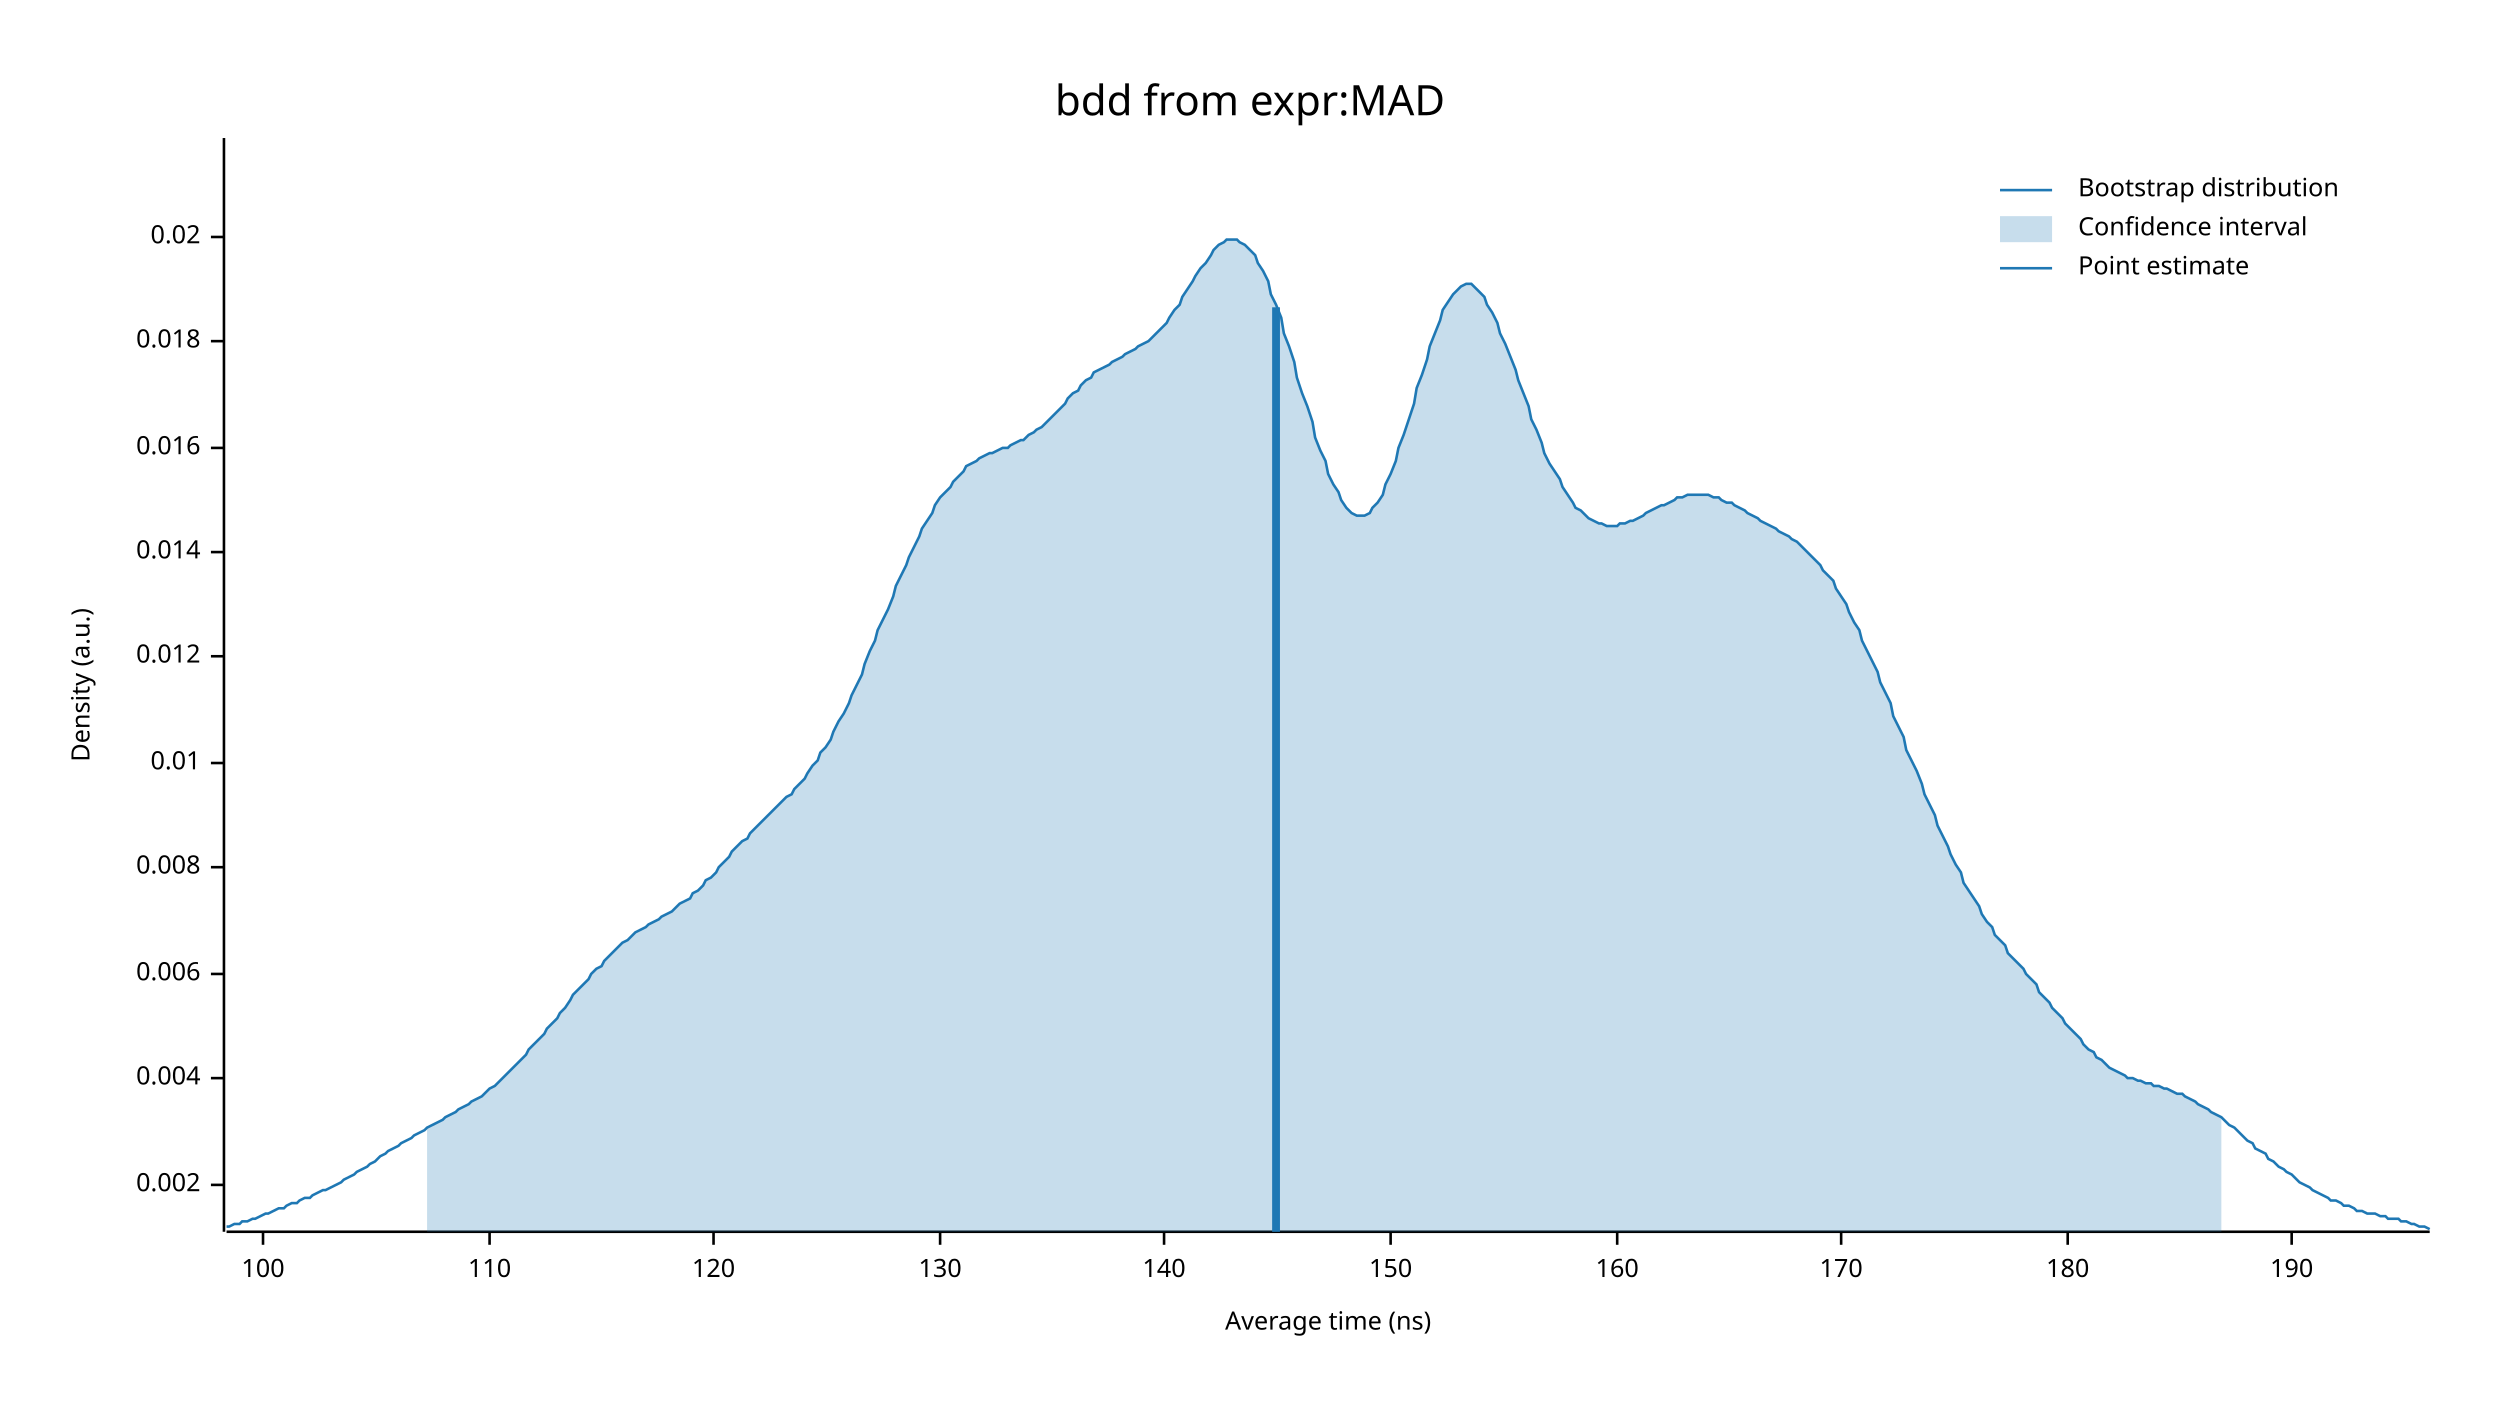
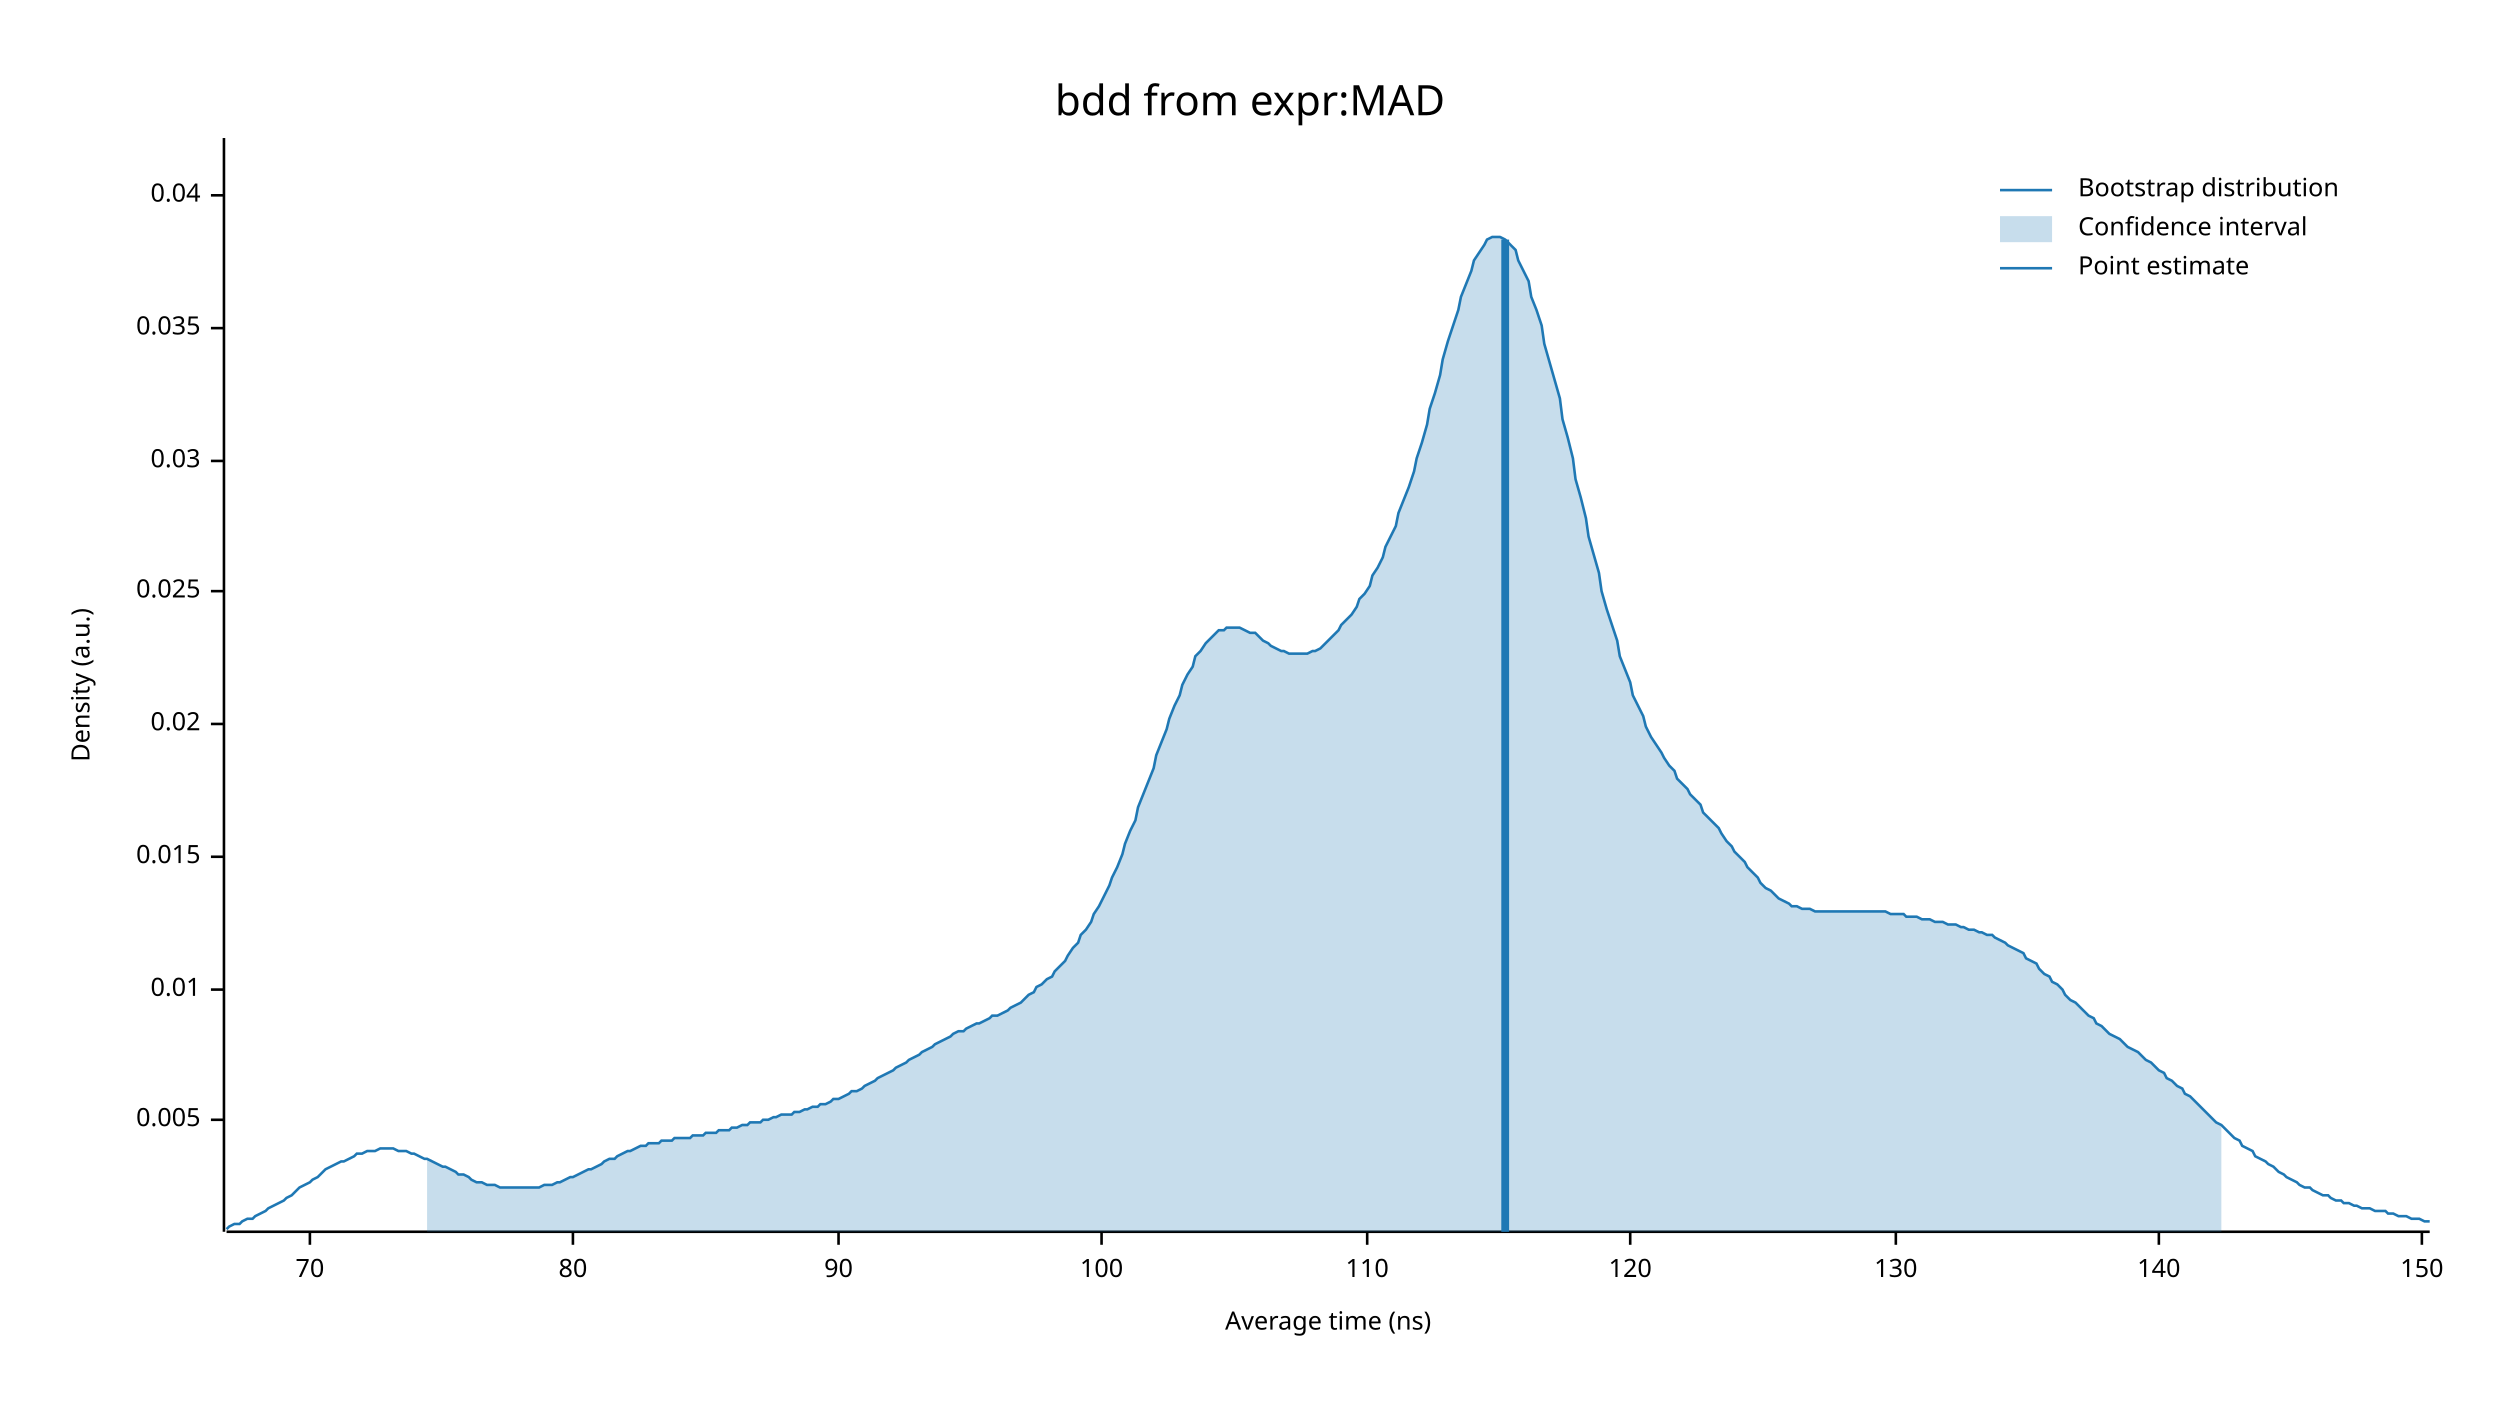
<svg xmlns="http://www.w3.org/2000/svg" width="960" height="540" viewBox="0 0 960 540">
  <text x="480" y="32" dy="0.76em" text-anchor="middle" font-family="sans-serif" font-size="16.129" opacity="1" fill="#000000">
bdd from expr:MAD
</text>
  <text x="27" y="263" dy="0.76em" text-anchor="middle" font-family="sans-serif" font-size="9.677" opacity="1" fill="#000000" transform="rotate(270, 27, 263)">
Density (a.u.)
</text>
  <text x="510" y="513" dy="-0.5ex" text-anchor="middle" font-family="sans-serif" font-size="9.677" opacity="1" fill="#000000">
Average time (ns)
</text>
  <polyline fill="none" opacity="1" stroke="#000000" stroke-width="1" points="86,53 86,473 " />
-   <text x="77" y="455" dy="0.5ex" text-anchor="end" font-family="sans-serif" font-size="9.677" opacity="1" fill="#000000">
- 0.002
+   <text x="77" y="430" dy="0.5ex" text-anchor="end" font-family="sans-serif" font-size="9.677" opacity="1" fill="#000000">
+ 0.005
</text>
-   <polyline fill="none" opacity="1" stroke="#000000" stroke-width="1" points="81,455 86,455 " />
-   <text x="77" y="414" dy="0.5ex" text-anchor="end" font-family="sans-serif" font-size="9.677" opacity="1" fill="#000000">
- 0.004
- </text>
-   <polyline fill="none" opacity="1" stroke="#000000" stroke-width="1" points="81,414 86,414 " />
-   <text x="77" y="374" dy="0.5ex" text-anchor="end" font-family="sans-serif" font-size="9.677" opacity="1" fill="#000000">
- 0.006
- </text>
-   <polyline fill="none" opacity="1" stroke="#000000" stroke-width="1" points="81,374 86,374 " />
-   <text x="77" y="333" dy="0.5ex" text-anchor="end" font-family="sans-serif" font-size="9.677" opacity="1" fill="#000000">
- 0.008
- </text>
-   <polyline fill="none" opacity="1" stroke="#000000" stroke-width="1" points="81,333 86,333 " />
-   <text x="77" y="293" dy="0.5ex" text-anchor="end" font-family="sans-serif" font-size="9.677" opacity="1" fill="#000000">
+   <polyline fill="none" opacity="1" stroke="#000000" stroke-width="1" points="81,430 86,430 " />
+   <text x="77" y="380" dy="0.5ex" text-anchor="end" font-family="sans-serif" font-size="9.677" opacity="1" fill="#000000">
0.01
</text>
-   <polyline fill="none" opacity="1" stroke="#000000" stroke-width="1" points="81,293 86,293 " />
-   <text x="77" y="252" dy="0.5ex" text-anchor="end" font-family="sans-serif" font-size="9.677" opacity="1" fill="#000000">
- 0.012
+   <polyline fill="none" opacity="1" stroke="#000000" stroke-width="1" points="81,380 86,380 " />
+   <text x="77" y="329" dy="0.5ex" text-anchor="end" font-family="sans-serif" font-size="9.677" opacity="1" fill="#000000">
+ 0.015
</text>
-   <polyline fill="none" opacity="1" stroke="#000000" stroke-width="1" points="81,252 86,252 " />
-   <text x="77" y="212" dy="0.5ex" text-anchor="end" font-family="sans-serif" font-size="9.677" opacity="1" fill="#000000">
- 0.014
- </text>
-   <polyline fill="none" opacity="1" stroke="#000000" stroke-width="1" points="81,212 86,212 " />
-   <text x="77" y="172" dy="0.5ex" text-anchor="end" font-family="sans-serif" font-size="9.677" opacity="1" fill="#000000">
- 0.016
- </text>
-   <polyline fill="none" opacity="1" stroke="#000000" stroke-width="1" points="81,172 86,172 " />
-   <text x="77" y="131" dy="0.5ex" text-anchor="end" font-family="sans-serif" font-size="9.677" opacity="1" fill="#000000">
- 0.018
- </text>
-   <polyline fill="none" opacity="1" stroke="#000000" stroke-width="1" points="81,131 86,131 " />
-   <text x="77" y="91" dy="0.5ex" text-anchor="end" font-family="sans-serif" font-size="9.677" opacity="1" fill="#000000">
+   <polyline fill="none" opacity="1" stroke="#000000" stroke-width="1" points="81,329 86,329 " />
+   <text x="77" y="278" dy="0.5ex" text-anchor="end" font-family="sans-serif" font-size="9.677" opacity="1" fill="#000000">
0.02
</text>
-   <polyline fill="none" opacity="1" stroke="#000000" stroke-width="1" points="81,91 86,91 " />
+   <polyline fill="none" opacity="1" stroke="#000000" stroke-width="1" points="81,278 86,278 " />
+   <text x="77" y="227" dy="0.5ex" text-anchor="end" font-family="sans-serif" font-size="9.677" opacity="1" fill="#000000">
+ 0.025
+ </text>
+   <polyline fill="none" opacity="1" stroke="#000000" stroke-width="1" points="81,227 86,227 " />
+   <text x="77" y="177" dy="0.5ex" text-anchor="end" font-family="sans-serif" font-size="9.677" opacity="1" fill="#000000">
+ 0.03
+ </text>
+   <polyline fill="none" opacity="1" stroke="#000000" stroke-width="1" points="81,177 86,177 " />
+   <text x="77" y="126" dy="0.5ex" text-anchor="end" font-family="sans-serif" font-size="9.677" opacity="1" fill="#000000">
+ 0.035
+ </text>
+   <polyline fill="none" opacity="1" stroke="#000000" stroke-width="1" points="81,126 86,126 " />
+   <text x="77" y="75" dy="0.5ex" text-anchor="end" font-family="sans-serif" font-size="9.677" opacity="1" fill="#000000">
+ 0.04
+ </text>
+   <polyline fill="none" opacity="1" stroke="#000000" stroke-width="1" points="81,75 86,75 " />
  <polyline fill="none" opacity="1" stroke="#000000" stroke-width="1" points="87,473 933,473 " />
-   <text x="101" y="483" dy="0.76em" text-anchor="middle" font-family="sans-serif" font-size="9.677" opacity="1" fill="#000000">
+   <text x="119" y="483" dy="0.76em" text-anchor="middle" font-family="sans-serif" font-size="9.677" opacity="1" fill="#000000">
+ 70
+ </text>
+   <polyline fill="none" opacity="1" stroke="#000000" stroke-width="1" points="119,473 119,478 " />
+   <text x="220" y="483" dy="0.76em" text-anchor="middle" font-family="sans-serif" font-size="9.677" opacity="1" fill="#000000">
+ 80
+ </text>
+   <polyline fill="none" opacity="1" stroke="#000000" stroke-width="1" points="220,473 220,478 " />
+   <text x="322" y="483" dy="0.76em" text-anchor="middle" font-family="sans-serif" font-size="9.677" opacity="1" fill="#000000">
+ 90
+ </text>
+   <polyline fill="none" opacity="1" stroke="#000000" stroke-width="1" points="322,473 322,478 " />
+   <text x="423" y="483" dy="0.76em" text-anchor="middle" font-family="sans-serif" font-size="9.677" opacity="1" fill="#000000">
100
</text>
-   <polyline fill="none" opacity="1" stroke="#000000" stroke-width="1" points="101,473 101,478 " />
-   <text x="188" y="483" dy="0.76em" text-anchor="middle" font-family="sans-serif" font-size="9.677" opacity="1" fill="#000000">
+   <polyline fill="none" opacity="1" stroke="#000000" stroke-width="1" points="423,473 423,478 " />
+   <text x="525" y="483" dy="0.76em" text-anchor="middle" font-family="sans-serif" font-size="9.677" opacity="1" fill="#000000">
110
</text>
-   <polyline fill="none" opacity="1" stroke="#000000" stroke-width="1" points="188,473 188,478 " />
-   <text x="274" y="483" dy="0.76em" text-anchor="middle" font-family="sans-serif" font-size="9.677" opacity="1" fill="#000000">
+   <polyline fill="none" opacity="1" stroke="#000000" stroke-width="1" points="525,473 525,478 " />
+   <text x="626" y="483" dy="0.76em" text-anchor="middle" font-family="sans-serif" font-size="9.677" opacity="1" fill="#000000">
120
</text>
-   <polyline fill="none" opacity="1" stroke="#000000" stroke-width="1" points="274,473 274,478 " />
-   <text x="361" y="483" dy="0.76em" text-anchor="middle" font-family="sans-serif" font-size="9.677" opacity="1" fill="#000000">
+   <polyline fill="none" opacity="1" stroke="#000000" stroke-width="1" points="626,473 626,478 " />
+   <text x="728" y="483" dy="0.76em" text-anchor="middle" font-family="sans-serif" font-size="9.677" opacity="1" fill="#000000">
130
</text>
-   <polyline fill="none" opacity="1" stroke="#000000" stroke-width="1" points="361,473 361,478 " />
-   <text x="447" y="483" dy="0.76em" text-anchor="middle" font-family="sans-serif" font-size="9.677" opacity="1" fill="#000000">
+   <polyline fill="none" opacity="1" stroke="#000000" stroke-width="1" points="728,473 728,478 " />
+   <text x="829" y="483" dy="0.76em" text-anchor="middle" font-family="sans-serif" font-size="9.677" opacity="1" fill="#000000">
140
</text>
-   <polyline fill="none" opacity="1" stroke="#000000" stroke-width="1" points="447,473 447,478 " />
-   <text x="534" y="483" dy="0.76em" text-anchor="middle" font-family="sans-serif" font-size="9.677" opacity="1" fill="#000000">
+   <polyline fill="none" opacity="1" stroke="#000000" stroke-width="1" points="829,473 829,478 " />
+   <text x="930" y="483" dy="0.76em" text-anchor="middle" font-family="sans-serif" font-size="9.677" opacity="1" fill="#000000">
150
</text>
-   <polyline fill="none" opacity="1" stroke="#000000" stroke-width="1" points="534,473 534,478 " />
-   <text x="621" y="483" dy="0.76em" text-anchor="middle" font-family="sans-serif" font-size="9.677" opacity="1" fill="#000000">
- 160
- </text>
-   <polyline fill="none" opacity="1" stroke="#000000" stroke-width="1" points="621,473 621,478 " />
-   <text x="707" y="483" dy="0.76em" text-anchor="middle" font-family="sans-serif" font-size="9.677" opacity="1" fill="#000000">
- 170
- </text>
-   <polyline fill="none" opacity="1" stroke="#000000" stroke-width="1" points="707,473 707,478 " />
-   <text x="794" y="483" dy="0.76em" text-anchor="middle" font-family="sans-serif" font-size="9.677" opacity="1" fill="#000000">
- 180
- </text>
-   <polyline fill="none" opacity="1" stroke="#000000" stroke-width="1" points="794,473 794,478 " />
-   <text x="880" y="483" dy="0.76em" text-anchor="middle" font-family="sans-serif" font-size="9.677" opacity="1" fill="#000000">
- 190
- </text>
-   <polyline fill="none" opacity="1" stroke="#000000" stroke-width="1" points="880,473 880,478 " />
-   <polyline fill="none" opacity="1" stroke="#1F78B4" stroke-width="1" points="87,471 88,471 90,470 92,470 93,469 95,469 97,468 98,468 100,467 102,466 103,466 105,465 107,464 109,464 110,463 112,462 114,462 115,461 117,460 119,460 120,459 122,458 124,457 125,457 127,456 129,455 131,454 132,453 134,452 136,451 137,450 139,449 141,448 142,447 144,446 146,444 148,443 149,442 151,441 153,440 154,439 156,438 158,437 159,436 161,435 163,434 164,433 166,432 168,431 170,430 171,429 173,428 175,427 176,426 178,425 180,424 181,423 183,422 185,421 187,419 188,418 190,417 192,415 193,414 195,412 197,410 198,409 200,407 202,405 203,403 205,401 207,399 209,397 210,395 212,393 214,391 215,389 217,387 219,384 220,382 222,380 224,378 226,376 227,374 229,372 231,371 232,369 234,367 236,365 237,364 239,362 241,361 242,360 244,358 246,357 248,356 249,355 251,354 253,353 254,352 256,351 258,350 259,349 261,347 263,346 265,345 266,343 268,342 270,340 271,338 273,337 275,335 276,333 278,331 280,329 281,327 283,325 285,323 287,322 288,320 290,318 292,316 293,315 295,313 297,311 298,310 300,308 302,306 304,305 305,303 307,301 309,299 310,297 312,294 314,292 315,289 317,287 319,284 320,281 322,277 324,274 326,270 327,267 329,263 331,259 332,255 334,250 336,246 337,242 339,238 341,234 343,229 344,225 346,221 348,217 349,214 351,210 353,206 354,203 356,200 358,197 359,194 361,191 363,189 365,187 366,185 368,183 370,181 371,179 373,178 375,177 376,176 378,175 380,174 381,174 383,173 385,172 387,172 388,171 390,170 392,169 393,169 395,167 397,166 398,165 400,164 402,162 404,160 405,159 407,157 409,155 410,153 412,151 414,150 415,148 417,146 419,145 420,143 422,142 424,141 426,140 427,139 429,138 431,137 432,136 434,135 436,134 437,133 439,132 441,131 443,129 444,128 446,126 448,124 449,122 451,119 453,117 454,114 456,111 458,108 459,106 461,103 463,101 465,98 466,96 468,94 470,93 471,92 473,92 475,92 476,93 478,94 480,96 482,98 483,101 485,104 487,108 488,113 490,117 492,122 493,128 495,133 497,139 498,145 500,151 502,156 504,162 505,168 507,173 509,177 510,182 512,186 514,189 515,192 517,195 519,197 521,198 522,198 524,198 526,197 527,195 529,193 531,190 532,186 534,182 536,177 537,172 539,167 541,161 543,155 544,149 546,144 548,138 549,133 551,128 553,123 554,119 556,116 558,113 560,111 561,110 563,109 565,109 566,110 568,112 570,114 571,117 573,120 575,124 576,128 578,132 580,137 582,142 583,146 585,151 587,156 588,161 590,165 592,170 593,174 595,178 597,181 599,184 600,187 602,190 604,193 605,195 607,196 609,198 610,199 612,200 614,201 615,201 617,202 619,202 621,202 622,201 624,201 626,200 627,200 629,199 631,198 632,197 634,196 636,195 638,194 639,194 641,193 643,192 644,191 646,191 648,190 649,190 651,190 653,190 654,190 656,190 658,191 660,191 661,192 663,193 665,193 666,194 668,195 670,196 671,197 673,198 675,199 676,200 678,201 680,202 682,203 683,204 685,205 687,206 688,207 690,208 692,210 693,211 695,213 697,215 699,217 700,219 702,221 704,223 705,226 707,229 709,232 710,235 712,239 714,242 715,246 717,250 719,254 721,258 722,262 724,266 726,270 727,275 729,279 731,283 732,288 734,292 736,296 738,301 739,305 741,309 743,313 744,317 746,321 748,325 749,328 751,332 753,335 754,339 756,342 758,345 760,348 761,351 763,354 765,356 766,359 768,361 770,363 771,366 773,368 775,370 777,372 778,374 780,376 782,378 783,381 785,383 787,385 788,387 790,389 792,391 793,393 795,395 797,397 799,399 800,401 802,403 804,404 805,406 807,407 809,409 810,410 812,411 814,412 816,413 817,414 819,414 821,415 822,415 824,416 826,416 827,417 829,417 831,418 832,418 834,419 836,420 838,420 839,421 841,422 843,423 844,424 846,425 848,426 849,427 851,428 853,429 855,431 856,432 858,433 860,435 861,436 863,438 865,439 866,441 868,442 870,443 871,445 873,446 875,448 877,449 878,450 880,451 882,453 883,454 885,455 887,456 888,457 890,458 892,459 894,460 895,461 897,461 899,462 900,463 902,463 904,464 905,465 907,465 909,466 910,466 912,466 914,467 916,467 917,468 919,468 921,468 922,469 924,469 926,470 927,470 929,471 931,471 933,472 " />
-   <polygon opacity="0.25" fill="#1F78B4" points="164,433 166,432 168,431 170,430 171,429 173,428 175,427 176,426 178,425 180,424 181,423 183,422 185,421 187,419 188,418 190,417 192,415 193,414 195,412 197,410 198,409 200,407 202,405 203,403 205,401 207,399 209,397 210,395 212,393 214,391 215,389 217,387 219,384 220,382 222,380 224,378 226,376 227,374 229,372 231,371 232,369 234,367 236,365 237,364 239,362 241,361 242,360 244,358 246,357 248,356 249,355 251,354 253,353 254,352 256,351 258,350 259,349 261,347 263,346 265,345 266,343 268,342 270,340 271,338 273,337 275,335 276,333 278,331 280,329 281,327 283,325 285,323 287,322 288,320 290,318 292,316 293,315 295,313 297,311 298,310 300,308 302,306 304,305 305,303 307,301 309,299 310,297 312,294 314,292 315,289 317,287 319,284 320,281 322,277 324,274 326,270 327,267 329,263 331,259 332,255 334,250 336,246 337,242 339,238 341,234 343,229 344,225 346,221 348,217 349,214 351,210 353,206 354,203 356,200 358,197 359,194 361,191 363,189 365,187 366,185 368,183 370,181 371,179 373,178 375,177 376,176 378,175 380,174 381,174 383,173 385,172 387,172 388,171 390,170 392,169 393,169 395,167 397,166 398,165 400,164 402,162 404,160 405,159 407,157 409,155 410,153 412,151 414,150 415,148 417,146 419,145 420,143 422,142 424,141 426,140 427,139 429,138 431,137 432,136 434,135 436,134 437,133 439,132 441,131 443,129 444,128 446,126 448,124 449,122 451,119 453,117 454,114 456,111 458,108 459,106 461,103 463,101 465,98 466,96 468,94 470,93 471,92 473,92 475,92 476,93 478,94 480,96 482,98 483,101 485,104 487,108 488,113 490,117 492,122 493,128 495,133 497,139 498,145 500,151 502,156 504,162 505,168 507,173 509,177 510,182 512,186 514,189 515,192 517,195 519,197 521,198 522,198 524,198 526,197 527,195 529,193 531,190 532,186 534,182 536,177 537,172 539,167 541,161 543,155 544,149 546,144 548,138 549,133 551,128 553,123 554,119 556,116 558,113 560,111 561,110 563,109 565,109 566,110 568,112 570,114 571,117 573,120 575,124 576,128 578,132 580,137 582,142 583,146 585,151 587,156 588,161 590,165 592,170 593,174 595,178 597,181 599,184 600,187 602,190 604,193 605,195 607,196 609,198 610,199 612,200 614,201 615,201 617,202 619,202 621,202 622,201 624,201 626,200 627,200 629,199 631,198 632,197 634,196 636,195 638,194 639,194 641,193 643,192 644,191 646,191 648,190 649,190 651,190 653,190 654,190 656,190 658,191 660,191 661,192 663,193 665,193 666,194 668,195 670,196 671,197 673,198 675,199 676,200 678,201 680,202 682,203 683,204 685,205 687,206 688,207 690,208 692,210 693,211 695,213 697,215 699,217 700,219 702,221 704,223 705,226 707,229 709,232 710,235 712,239 714,242 715,246 717,250 719,254 721,258 722,262 724,266 726,270 727,275 729,279 731,283 732,288 734,292 736,296 738,301 739,305 741,309 743,313 744,317 746,321 748,325 749,328 751,332 753,335 754,339 756,342 758,345 760,348 761,351 763,354 765,356 766,359 768,361 770,363 771,366 773,368 775,370 777,372 778,374 780,376 782,378 783,381 785,383 787,385 788,387 790,389 792,391 793,393 795,395 797,397 799,399 800,401 802,403 804,404 805,406 807,407 809,409 810,410 812,411 814,412 816,413 817,414 819,414 821,415 822,415 824,416 826,416 827,417 829,417 831,418 832,418 834,419 836,420 838,420 839,421 841,422 843,423 844,424 846,425 848,426 849,427 851,428 853,429 853,473 164,473 " />
-   <polyline fill="none" opacity="1" stroke="#1F78B4" stroke-width="3" points="490,473 490,118 " />
+   <polyline fill="none" opacity="1" stroke="#000000" stroke-width="1" points="930,473 930,478 " />
+   <polyline fill="none" opacity="1" stroke="#1F78B4" stroke-width="1" points="87,472 88,471 90,470 92,470 93,469 95,468 97,468 98,467 100,466 102,465 103,464 105,463 107,462 109,461 110,460 112,459 114,457 115,456 117,455 119,454 120,453 122,452 124,450 125,449 127,448 129,447 131,446 132,446 134,445 136,444 137,443 139,443 141,442 142,442 144,442 146,441 148,441 149,441 151,441 153,442 154,442 156,442 158,443 159,443 161,444 163,445 164,445 166,446 168,447 170,448 171,448 173,449 175,450 176,451 178,451 180,452 181,453 183,454 185,454 187,455 188,455 190,455 192,456 193,456 195,456 197,456 198,456 200,456 202,456 203,456 205,456 207,456 209,455 210,455 212,455 214,454 215,454 217,453 219,452 220,452 222,451 224,450 226,449 227,449 229,448 231,447 232,446 234,445 236,445 237,444 239,443 241,442 242,442 244,441 246,440 248,440 249,439 251,439 253,439 254,438 256,438 258,438 259,437 261,437 263,437 265,437 266,436 268,436 270,436 271,435 273,435 275,435 276,434 278,434 280,434 281,433 283,433 285,432 287,432 288,431 290,431 292,431 293,430 295,430 297,429 298,429 300,428 302,428 304,428 305,427 307,427 309,426 310,426 312,425 314,425 315,424 317,424 319,423 320,422 322,422 324,421 326,420 327,419 329,419 331,418 332,417 334,416 336,415 337,414 339,413 341,412 343,411 344,410 346,409 348,408 349,407 351,406 353,405 354,404 356,403 358,402 359,401 361,400 363,399 365,398 366,397 368,396 370,396 371,395 373,394 375,393 376,393 378,392 380,391 381,390 383,390 385,389 387,388 388,387 390,386 392,385 393,384 395,382 397,381 398,379 400,378 402,376 404,375 405,373 407,371 409,369 410,367 412,364 414,362 415,359 417,357 419,354 420,351 422,348 424,344 426,340 427,337 429,333 431,328 432,324 434,319 436,315 437,310 439,305 441,300 443,295 444,290 446,285 448,280 449,276 451,271 453,267 454,263 456,259 458,256 459,252 461,250 463,247 465,245 466,244 468,242 470,242 471,241 473,241 475,241 476,241 478,242 480,243 482,243 483,244 485,246 487,247 488,248 490,249 492,250 493,250 495,251 497,251 498,251 500,251 502,251 504,250 505,250 507,249 509,247 510,246 512,244 514,242 515,240 517,238 519,236 521,233 522,230 524,228 526,225 527,221 529,218 531,214 532,210 534,206 536,202 537,197 539,192 541,187 543,181 544,176 546,170 548,163 549,157 551,151 553,144 554,138 556,131 558,125 560,119 561,114 563,109 565,104 566,100 568,97 570,94 571,92 573,91 575,91 576,91 578,92 580,94 582,96 583,100 585,104 587,108 588,114 590,119 592,125 593,132 595,139 597,146 599,153 600,161 602,168 604,176 605,184 607,191 609,199 610,206 612,213 614,220 615,227 617,234 619,240 621,246 622,252 624,257 626,262 627,267 629,271 631,275 632,279 634,283 636,286 638,289 639,291 641,294 643,296 644,299 646,301 648,303 649,305 651,307 653,309 654,312 656,314 658,316 660,318 661,320 663,323 665,325 666,327 668,329 670,331 671,333 673,335 675,337 676,339 678,341 680,342 682,344 683,345 685,346 687,347 688,348 690,348 692,349 693,349 695,349 697,350 699,350 700,350 702,350 704,350 705,350 707,350 709,350 710,350 712,350 714,350 715,350 717,350 719,350 721,350 722,350 724,350 726,351 727,351 729,351 731,351 732,352 734,352 736,352 738,353 739,353 741,353 743,354 744,354 746,354 748,355 749,355 751,355 753,356 754,356 756,357 758,357 760,358 761,358 763,359 765,359 766,360 768,361 770,362 771,363 773,364 775,365 777,366 778,368 780,369 782,370 783,372 785,374 787,375 788,377 790,378 792,380 793,382 795,384 797,385 799,387 800,388 802,390 804,391 805,393 807,394 809,396 810,397 812,398 814,399 816,401 817,402 819,403 821,404 822,405 824,407 826,408 827,409 829,411 831,412 832,414 834,415 836,417 838,418 839,420 841,421 843,423 844,424 846,426 848,428 849,429 851,431 853,432 855,434 856,435 858,437 860,438 861,440 863,441 865,442 866,444 868,445 870,446 871,447 873,448 875,450 877,451 878,452 880,453 882,454 883,455 885,456 887,456 888,457 890,458 892,459 894,459 895,460 897,461 899,461 900,462 902,462 904,463 905,463 907,464 909,464 910,464 912,465 914,465 916,465 917,466 919,466 921,467 922,467 924,467 926,468 927,468 929,468 931,469 933,469 " />
+   <polygon opacity="0.25" fill="#1F78B4" points="164,445 166,446 168,447 170,448 171,448 173,449 175,450 176,451 178,451 180,452 181,453 183,454 185,454 187,455 188,455 190,455 192,456 193,456 195,456 197,456 198,456 200,456 202,456 203,456 205,456 207,456 209,455 210,455 212,455 214,454 215,454 217,453 219,452 220,452 222,451 224,450 226,449 227,449 229,448 231,447 232,446 234,445 236,445 237,444 239,443 241,442 242,442 244,441 246,440 248,440 249,439 251,439 253,439 254,438 256,438 258,438 259,437 261,437 263,437 265,437 266,436 268,436 270,436 271,435 273,435 275,435 276,434 278,434 280,434 281,433 283,433 285,432 287,432 288,431 290,431 292,431 293,430 295,430 297,429 298,429 300,428 302,428 304,428 305,427 307,427 309,426 310,426 312,425 314,425 315,424 317,424 319,423 320,422 322,422 324,421 326,420 327,419 329,419 331,418 332,417 334,416 336,415 337,414 339,413 341,412 343,411 344,410 346,409 348,408 349,407 351,406 353,405 354,404 356,403 358,402 359,401 361,400 363,399 365,398 366,397 368,396 370,396 371,395 373,394 375,393 376,393 378,392 380,391 381,390 383,390 385,389 387,388 388,387 390,386 392,385 393,384 395,382 397,381 398,379 400,378 402,376 404,375 405,373 407,371 409,369 410,367 412,364 414,362 415,359 417,357 419,354 420,351 422,348 424,344 426,340 427,337 429,333 431,328 432,324 434,319 436,315 437,310 439,305 441,300 443,295 444,290 446,285 448,280 449,276 451,271 453,267 454,263 456,259 458,256 459,252 461,250 463,247 465,245 466,244 468,242 470,242 471,241 473,241 475,241 476,241 478,242 480,243 482,243 483,244 485,246 487,247 488,248 490,249 492,250 493,250 495,251 497,251 498,251 500,251 502,251 504,250 505,250 507,249 509,247 510,246 512,244 514,242 515,240 517,238 519,236 521,233 522,230 524,228 526,225 527,221 529,218 531,214 532,210 534,206 536,202 537,197 539,192 541,187 543,181 544,176 546,170 548,163 549,157 551,151 553,144 554,138 556,131 558,125 560,119 561,114 563,109 565,104 566,100 568,97 570,94 571,92 573,91 575,91 576,91 578,92 580,94 582,96 583,100 585,104 587,108 588,114 590,119 592,125 593,132 595,139 597,146 599,153 600,161 602,168 604,176 605,184 607,191 609,199 610,206 612,213 614,220 615,227 617,234 619,240 621,246 622,252 624,257 626,262 627,267 629,271 631,275 632,279 634,283 636,286 638,289 639,291 641,294 643,296 644,299 646,301 648,303 649,305 651,307 653,309 654,312 656,314 658,316 660,318 661,320 663,323 665,325 666,327 668,329 670,331 671,333 673,335 675,337 676,339 678,341 680,342 682,344 683,345 685,346 687,347 688,348 690,348 692,349 693,349 695,349 697,350 699,350 700,350 702,350 704,350 705,350 707,350 709,350 710,350 712,350 714,350 715,350 717,350 719,350 721,350 722,350 724,350 726,351 727,351 729,351 731,351 732,352 734,352 736,352 738,353 739,353 741,353 743,354 744,354 746,354 748,355 749,355 751,355 753,356 754,356 756,357 758,357 760,358 761,358 763,359 765,359 766,360 768,361 770,362 771,363 773,364 775,365 777,366 778,368 780,369 782,370 783,372 785,374 787,375 788,377 790,378 792,380 793,382 795,384 797,385 799,387 800,388 802,390 804,391 805,393 807,394 809,396 810,397 812,398 814,399 816,401 817,402 819,403 821,404 822,405 824,407 826,408 827,409 829,411 831,412 832,414 834,415 836,417 838,418 839,420 841,421 843,423 844,424 846,426 848,428 849,429 851,431 853,432 853,473 164,473 " />
+   <polyline fill="none" opacity="1" stroke="#1F78B4" stroke-width="3" points="578,473 578,92 " />
  <text x="798" y="68" dy="0.76em" text-anchor="start" font-family="sans-serif" font-size="9.677" opacity="1" fill="#000000">
Bootstrap distribution
</text>
  <text x="798" y="83" dy="0.76em" text-anchor="start" font-family="sans-serif" font-size="9.677" opacity="1" fill="#000000">
Confidence interval
</text>
  <text x="798" y="98" dy="0.76em" text-anchor="start" font-family="sans-serif" font-size="9.677" opacity="1" fill="#000000">
Point estimate
</text>
  <polyline fill="none" opacity="1" stroke="#1F78B4" stroke-width="1" points="768,73 788,73 " />
  <rect x="768" y="83" width="20" height="10" opacity="0.25" fill="#1F78B4" stroke="none" />
  <polyline fill="none" opacity="1" stroke="#1F78B4" stroke-width="1" points="768,103 788,103 " />
</svg>
